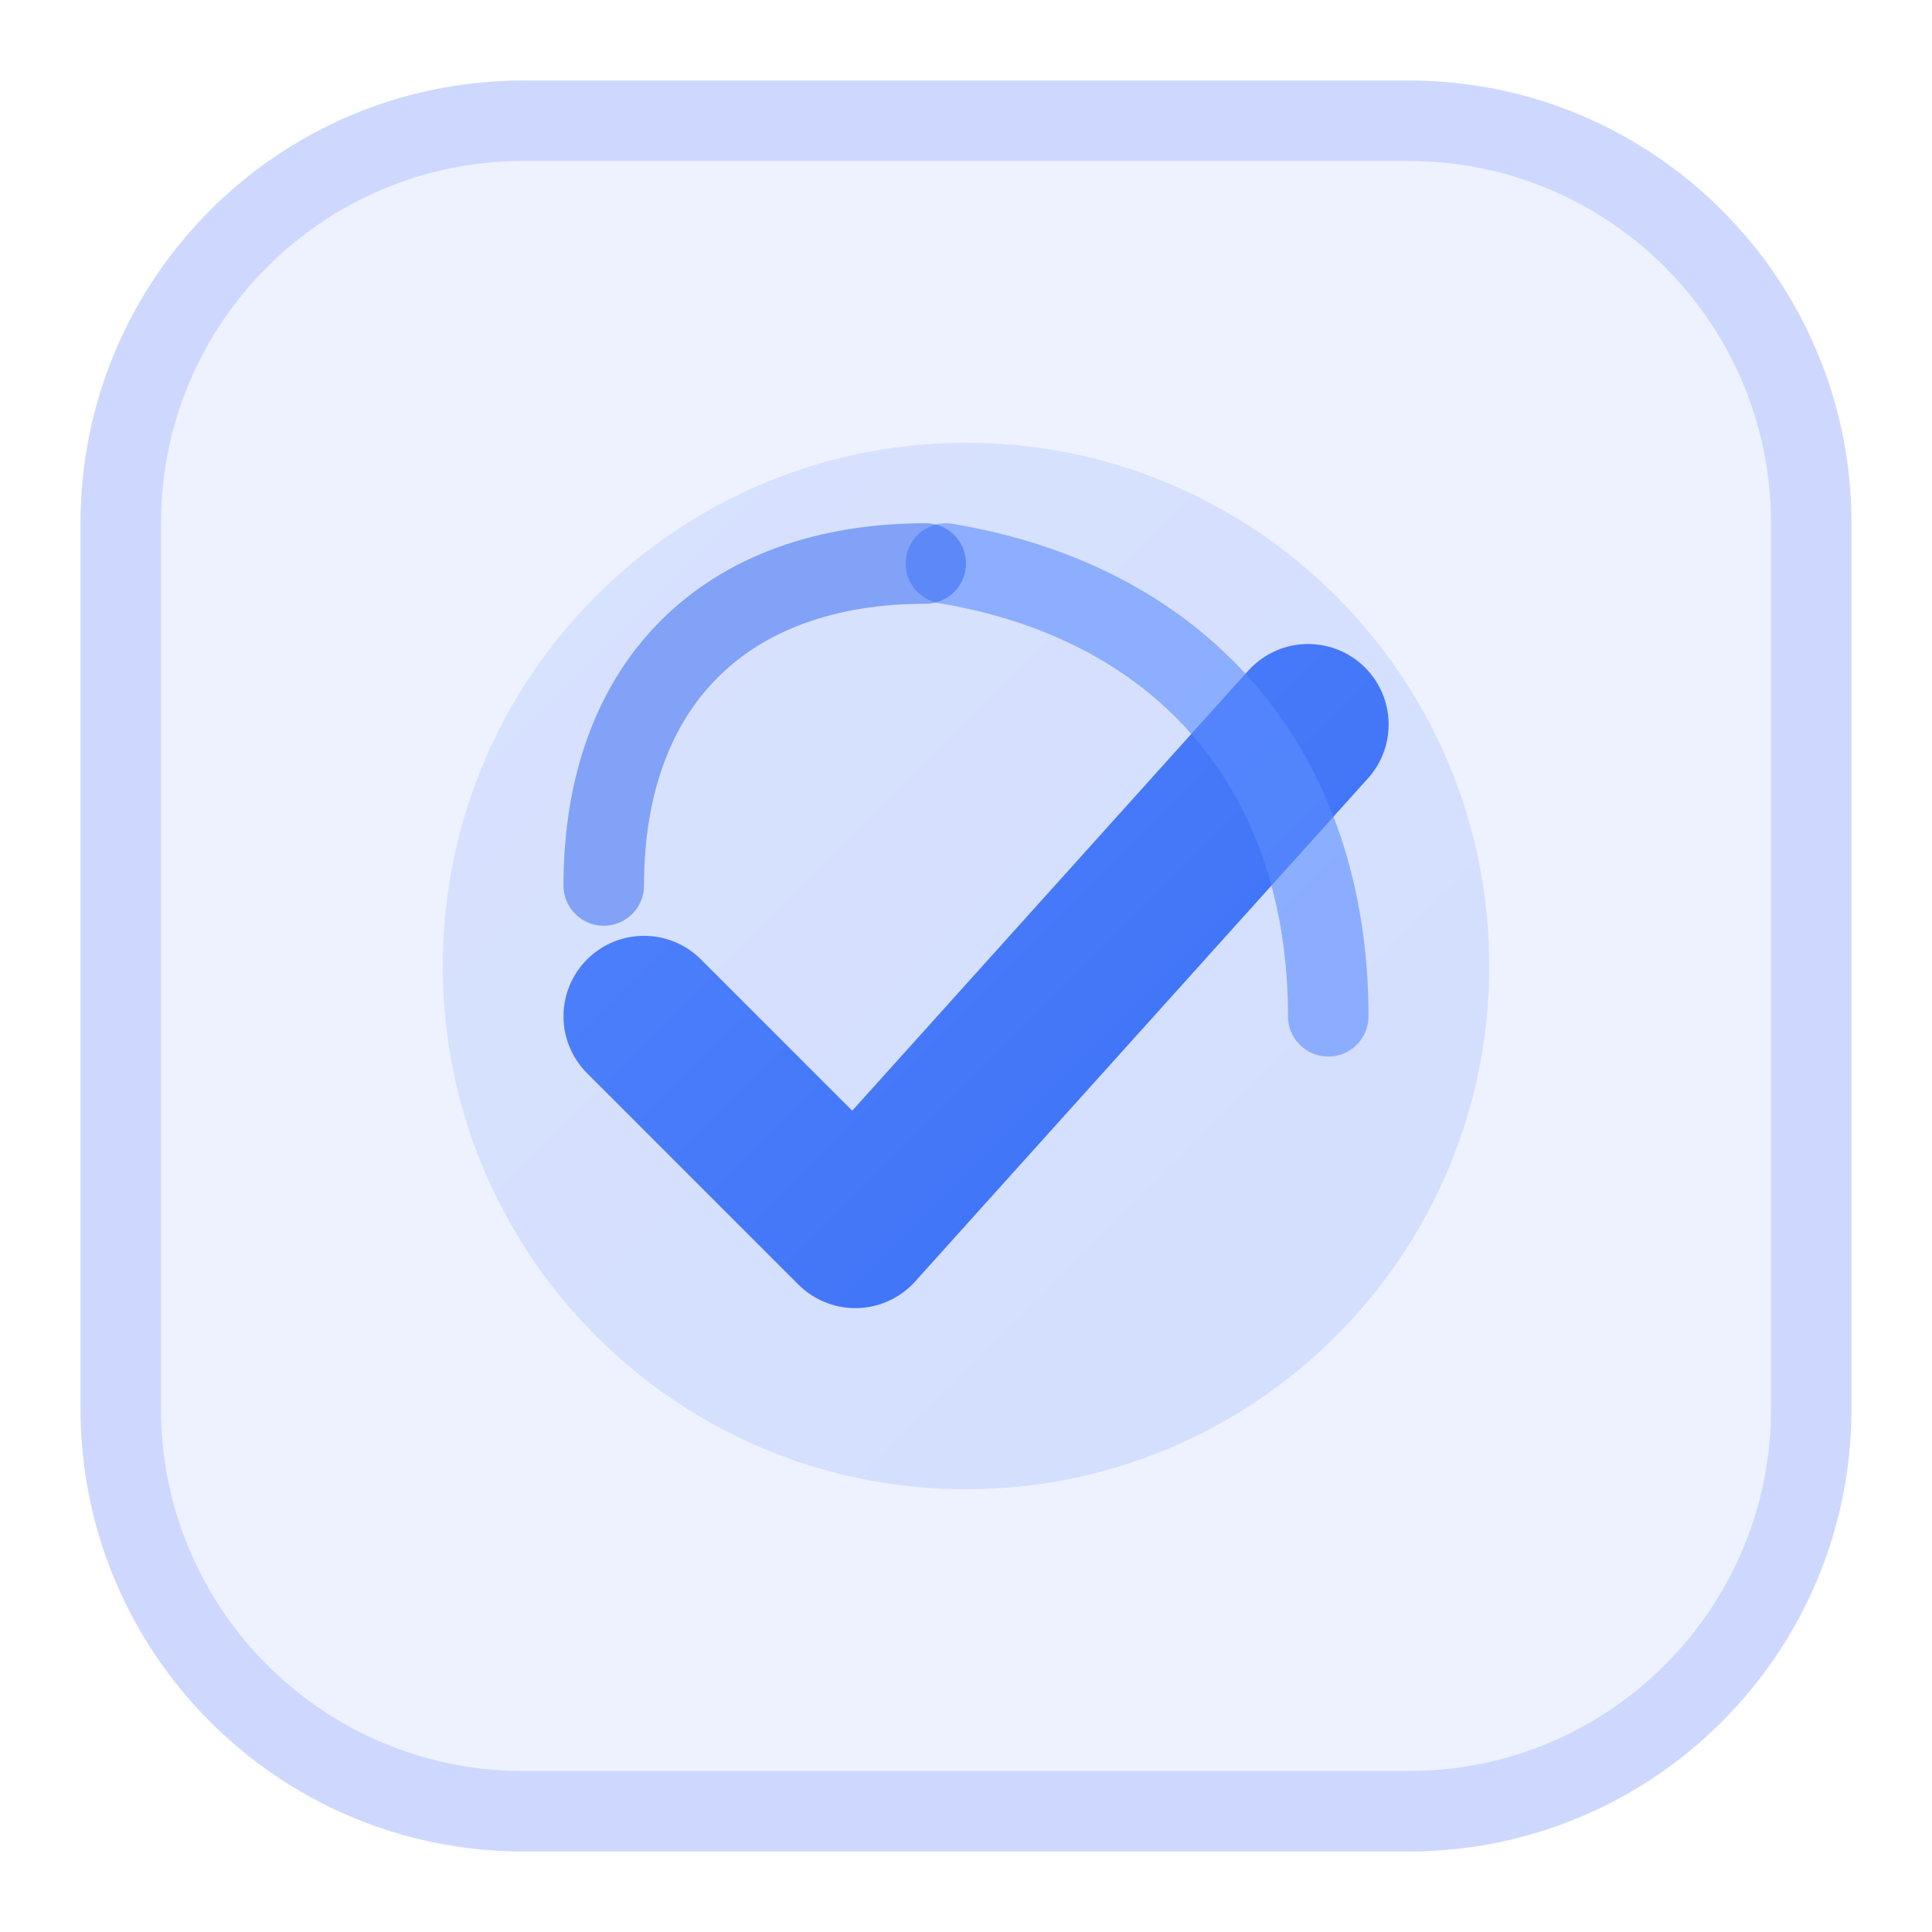
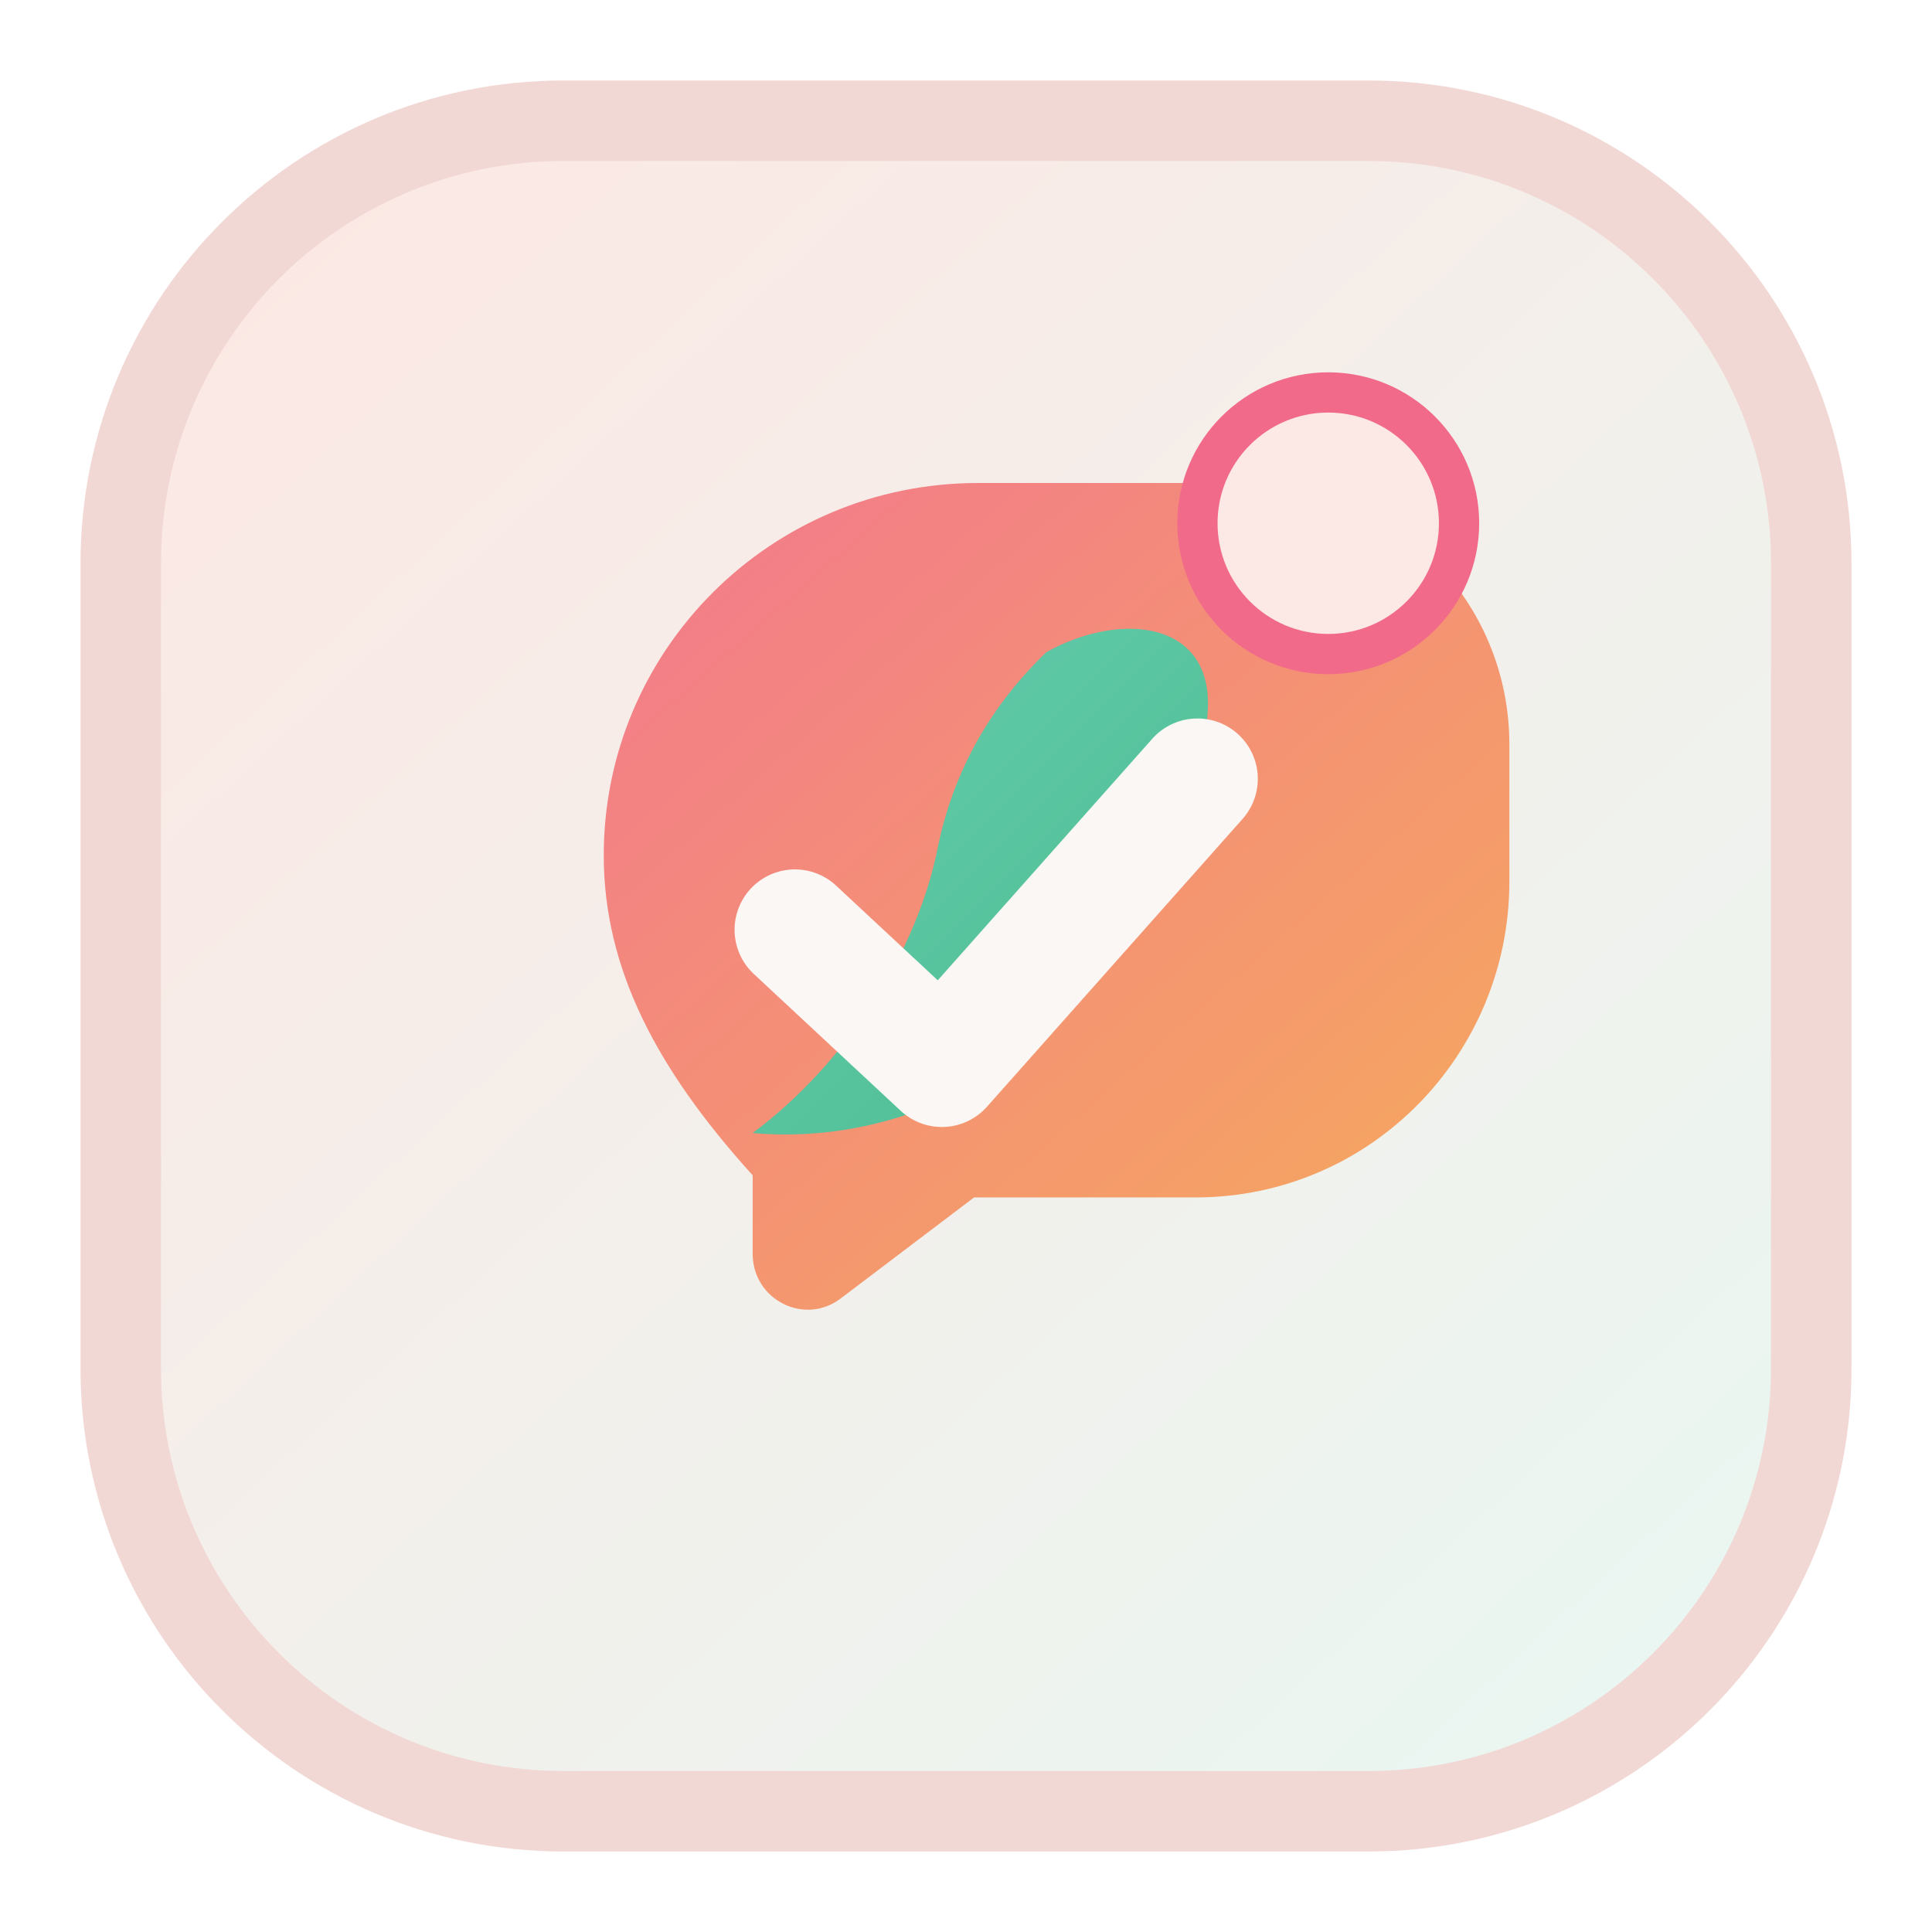
<svg xmlns="http://www.w3.org/2000/svg" width="96" height="96" viewBox="0 0 96 96" fill="none">
  <defs>
-     <linearGradient id="g1" x1="16" y1="12" x2="88" y2="84" gradientUnits="userSpaceOnUse">
-       <stop stop-color="#5B8CFF" />
-       <stop offset="1" stop-color="#2E64F2" />
+     <linearGradient id="bgLight" x1="14" y1="10" x2="86" y2="88" gradientUnits="userSpaceOnUse">
+       <stop stop-color="#FCE8E4" />
+       <stop offset="1" stop-color="#E9F7F2" />
+     </linearGradient>
+     <linearGradient id="markLight" x1="28" y1="20" x2="74" y2="72" gradientUnits="userSpaceOnUse">
+       <stop stop-color="#F26A8A" />
+       <stop offset="1" stop-color="#F6A94A" />
+     </linearGradient>
+     <linearGradient id="leafLight" x1="38" y1="34" x2="66" y2="62" gradientUnits="userSpaceOnUse">
+       <stop stop-color="#5DD0AE" />
+       <stop offset="1" stop-color="#3FB78C" />
    </linearGradient>
  </defs>
-   <rect x="6" y="6" width="84" height="84" rx="20" fill="#EEF2FF" stroke="#CED8FF" stroke-width="4" />
-   <circle cx="48" cy="48" r="26" fill="url(#g1)" opacity="0.15" />
-   <path d="M32 50.5L42.5 61L65 36" stroke="url(#g1)" stroke-width="8" stroke-linecap="round" stroke-linejoin="round" />
-   <path d="M47 28C59 30 66 38.5 66 50.5" stroke="#5B8CFF" stroke-width="4" stroke-linecap="round" stroke-linejoin="round" opacity="0.6" />
-   <path d="M30 44C30 34 36 28 46 28" stroke="#2E64F2" stroke-width="4" stroke-linecap="round" stroke-linejoin="round" opacity="0.5" />
+   <rect x="6" y="6" width="84" height="84" rx="22" fill="url(#bgLight)" stroke="#F2D8D5" stroke-width="4" />
+   <path d="M30 42.5C30 32.3 38.3 24 48.6 24H62c7.2 0 13 5.8 13 13v6.8C75 52.4 68.1 59.5 59.4 59.5H48.4l-6.6 5c-1.8 1.4-4.4.1-4.4-2.2v-3.9C32.6 53.1 30 48.1 30 42.5Z" fill="url(#markLight)" opacity="0.92" />
+   <path d="M52 32.4c-2.7 2.6-4.6 5.8-5.4 9.7-1 5.1-4.5 10.7-9.2 14.2 6.8.6 13.5-2.6 17.6-8.2 2.8-3.8 4.7-8.7 5-12.6.4-4.6-4.2-5.2-8-3.1Z" fill="url(#leafLight)" opacity="0.95" />
+   <path d="M39.5 46.2 46.8 53l12.7-14.3" stroke="#FBF7F4" stroke-width="6" stroke-linecap="round" stroke-linejoin="round" />
+   <circle cx="66" cy="26" r="6.5" fill="#FCE8E4" stroke="#F26A8A" stroke-width="2" />
</svg>
